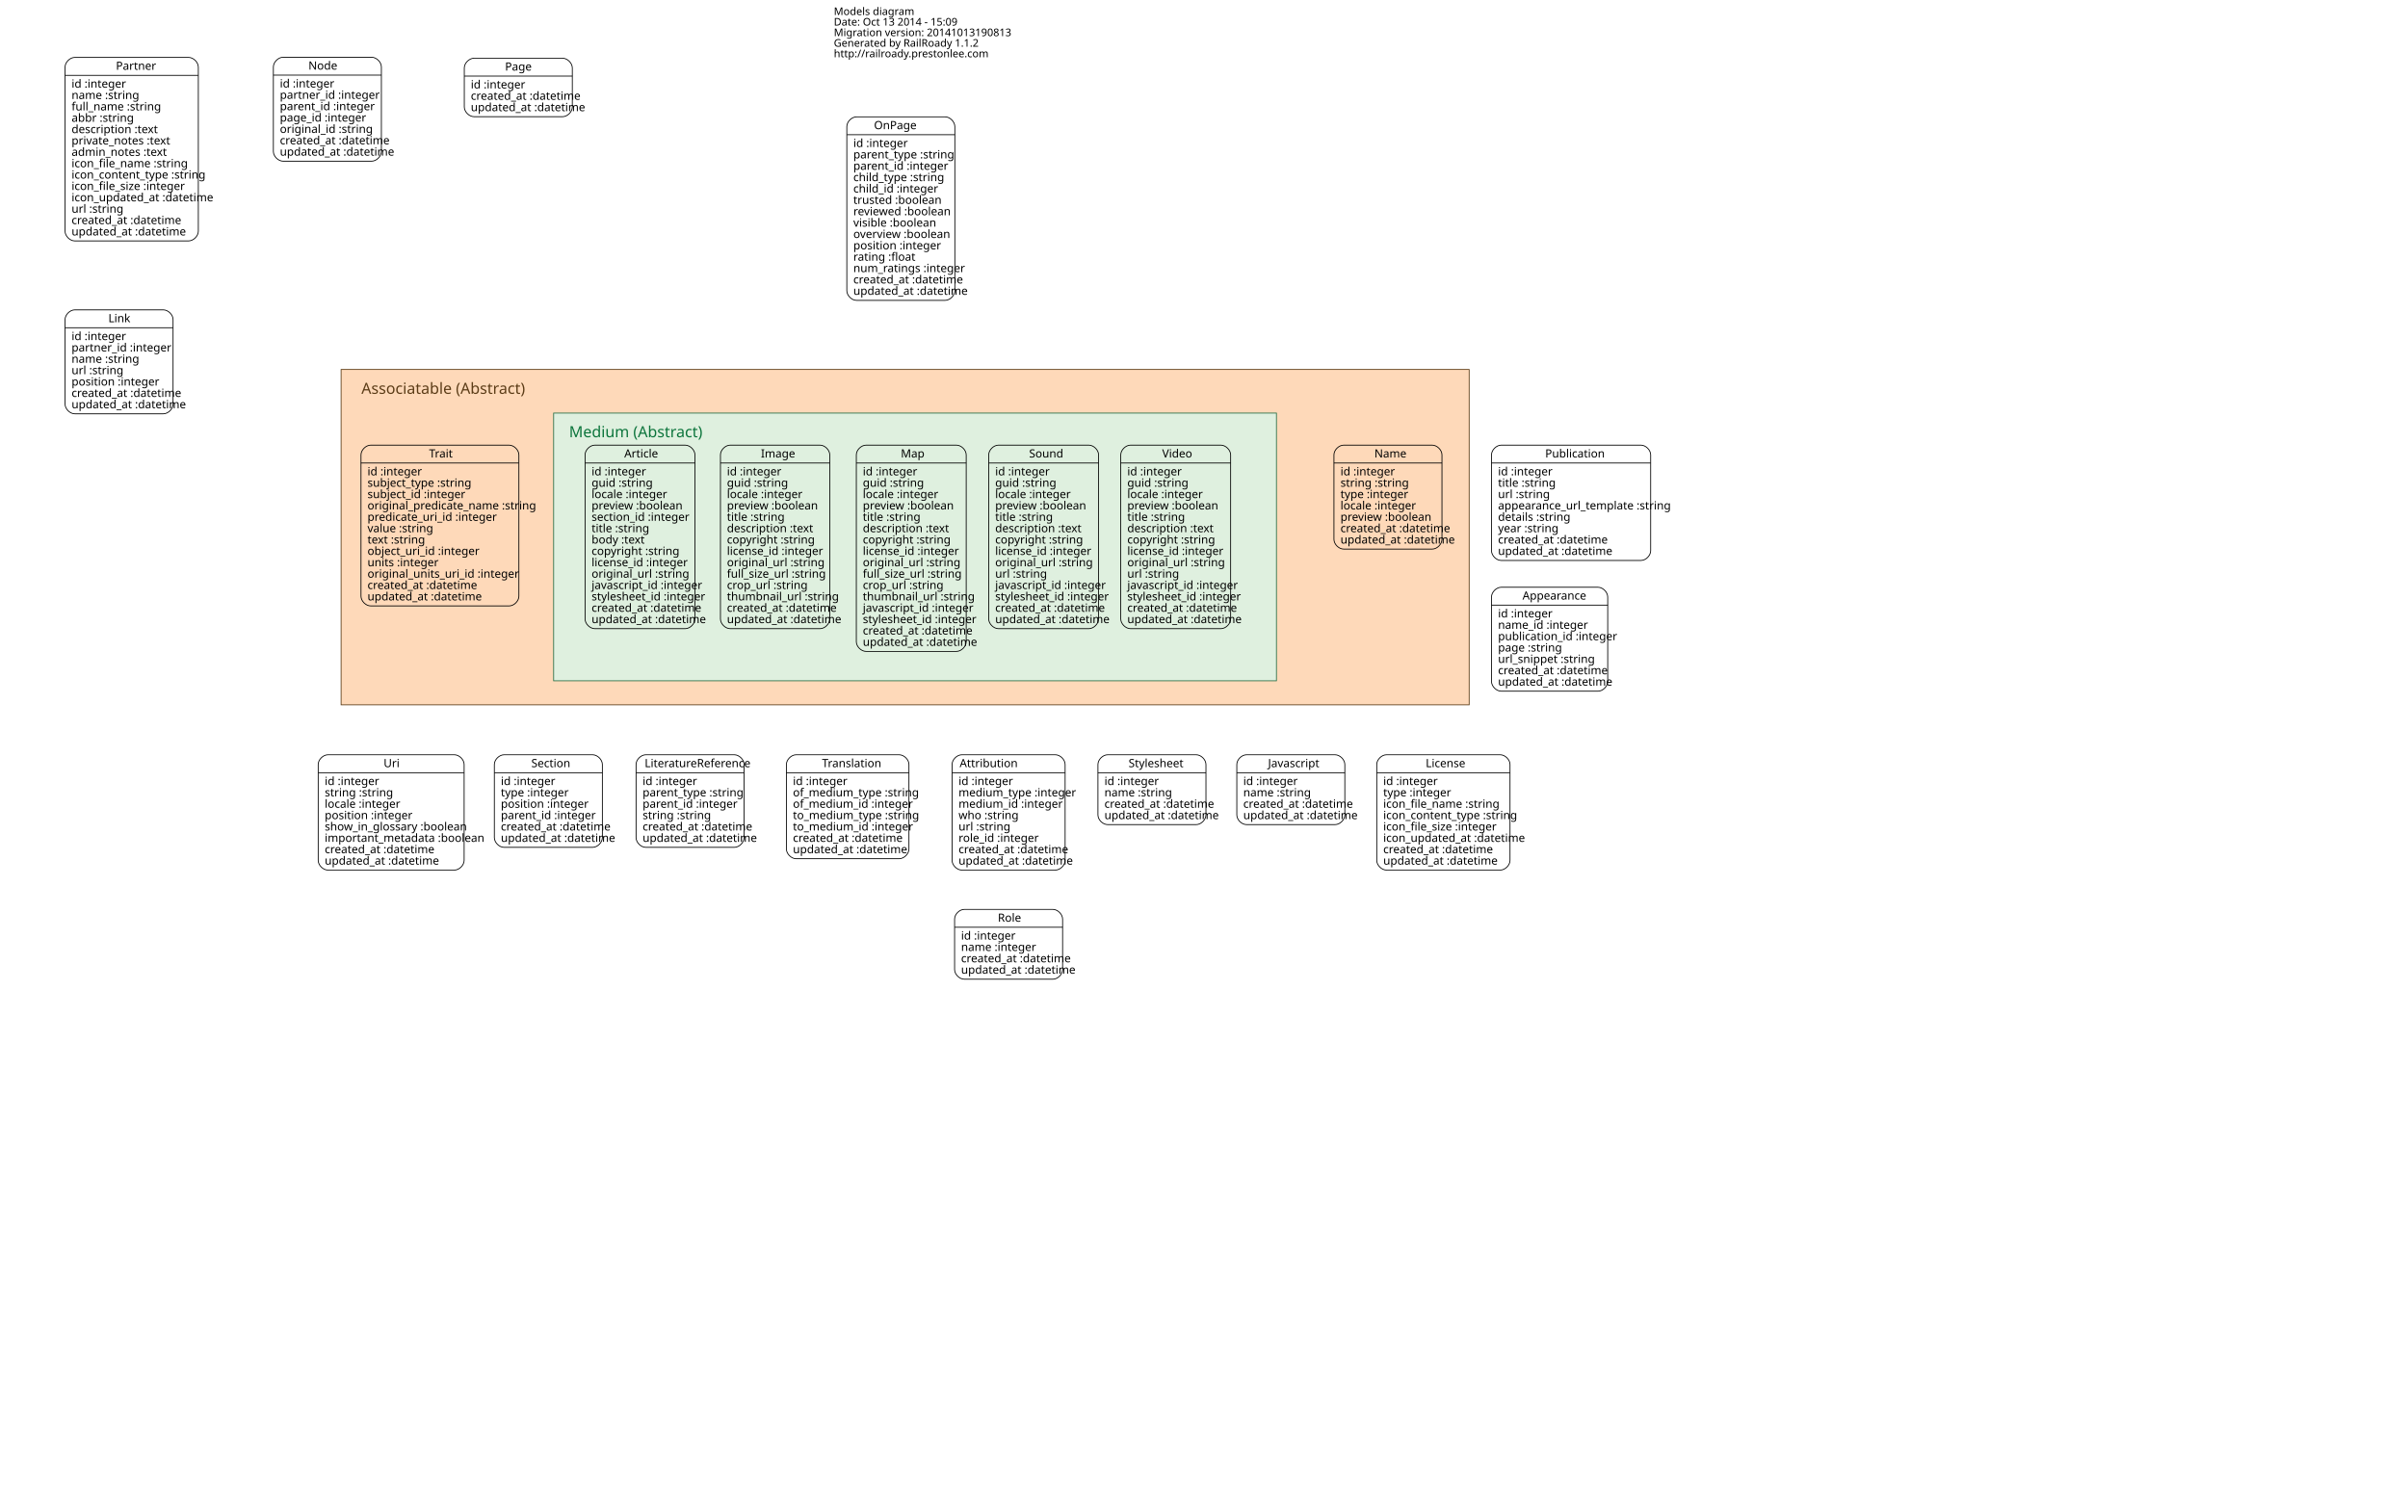
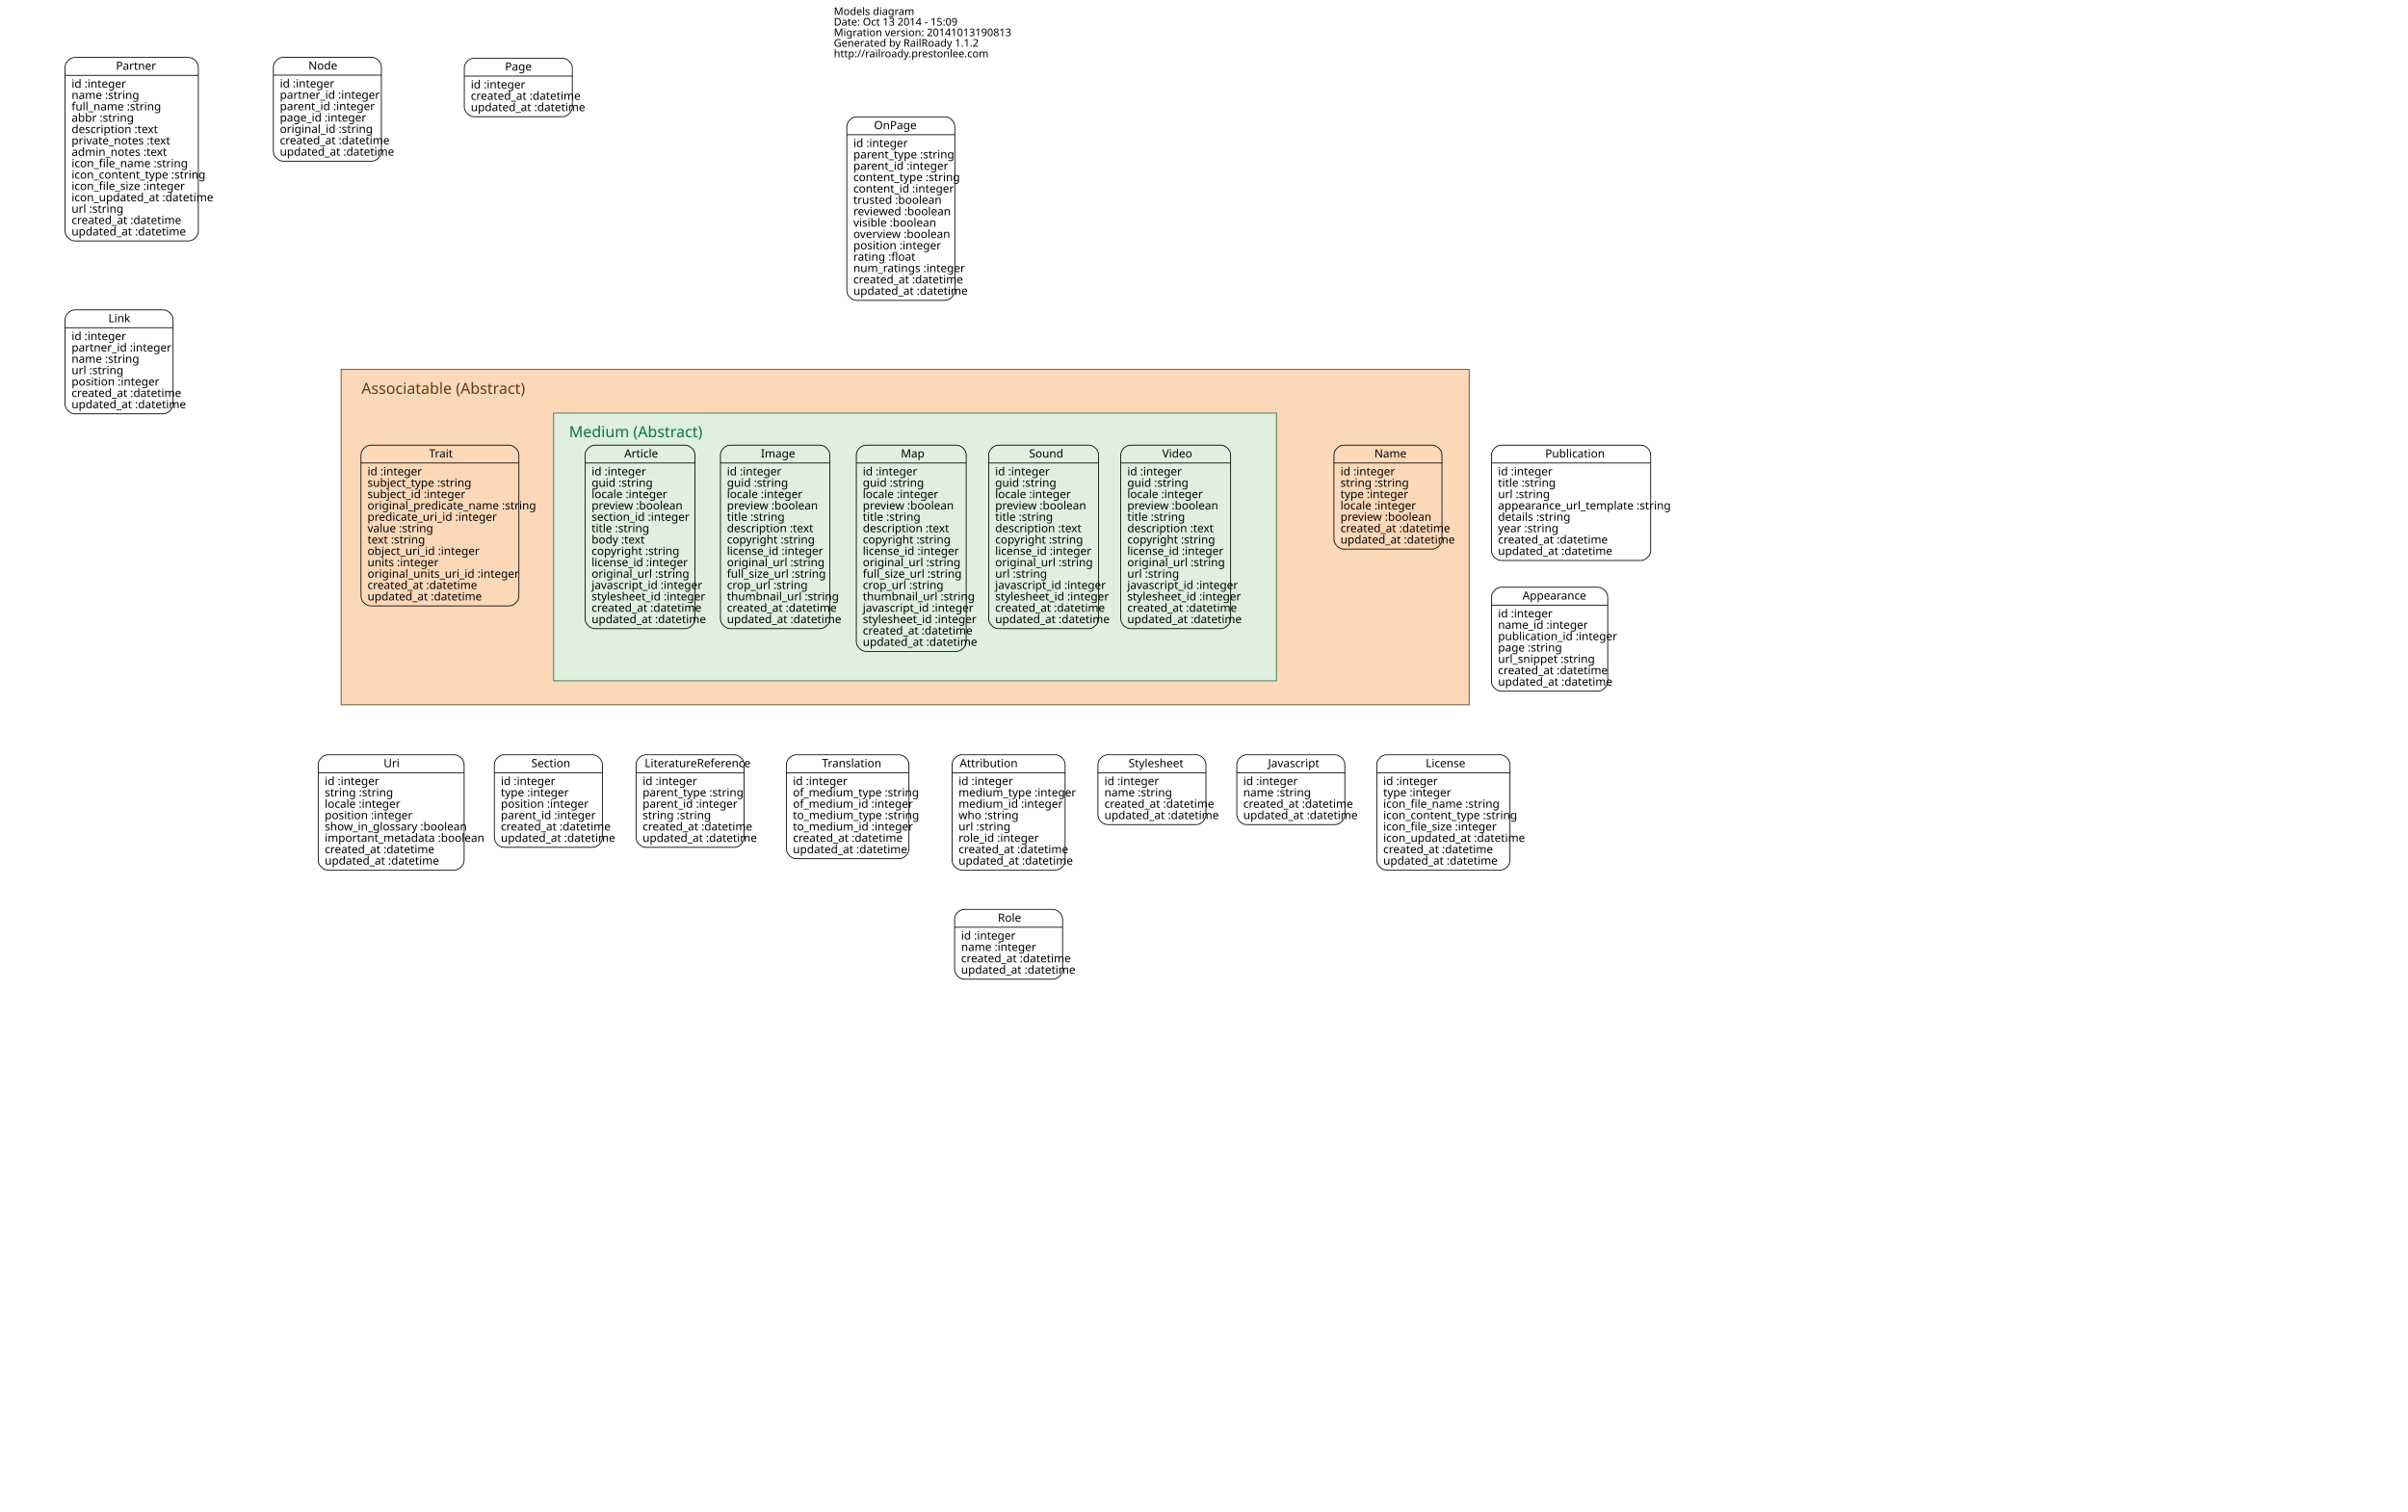
<svg xmlns="http://www.w3.org/2000/svg" version="1.1" id="Layer_1" x="0px" y="0px" viewBox="1177 -534 2965 1861" enable-background="new 1177 -534 2965 1861" xml:space="preserve">
  <rect x="1597" y="-79" fill="#FED9B9" stroke="#5B3B14" width="1389" height="413" />
  <rect x="1858.7" y="-25.3" fill="#DFF0DF" stroke="#276D45" width="890" height="329.7" />
  <g id="node1">
    <text transform="matrix(1 0 0 1 2203.702 -515.4961)" font-family="'Times-Roman'" font-size="12.998">Models diagram</text>
    <text transform="matrix(1 0 0 1 2203.702 -502.4976)" font-family="'Times-Roman'" font-size="12.998">Date: Oct 13 2014 - 15:09</text>
    <text transform="matrix(1 0 0 1 2203.702 -489.499)" font-family="'Times-Roman'" font-size="12.998">Migration version: 20141013190813</text>
    <text transform="matrix(1 0 0 1 2203.702 -476.5004)" font-family="'Times-Roman'" font-size="12.998">Generated by RailRoady 1.1.2</text>
    <text transform="matrix(1 0 0 1 2203.702 -463.502)" font-family="'Times-Roman'" font-size="12.998">http://railroady.prestonlee.com</text>
  </g>
  <g id="node2">
    <path fill="none" stroke="#000000" d="M3025.5,317.2h119.1c6,0,12-6,12-12v-104c0-6-6-12-12-12h-119.1c-6,0-12,6-12,12v104   C3013.5,311.2,3019.5,317.2,3025.5,317.2" />
    <text transform="matrix(1 0 0 1 3051.676 204.3717)" font-family="'Times-Roman'" font-size="13.998">Appearance</text>
    <line fill="none" stroke="#000000" x1="3013.5" y1="211.2" x2="3156.7" y2="211.2" />
    <text transform="matrix(1 0 0 1 3021.534 226.3698)" font-family="'Times-Roman'" font-size="13.998">id :integer</text>
    <text transform="matrix(1 0 0 1 3021.534 240.3678)" font-family="'Times-Roman'" font-size="13.998">name_id :integer</text>
    <text transform="matrix(1 0 0 1 3021.534 254.3659)" font-family="'Times-Roman'" font-size="13.998">publication_id :integer</text>
    <text transform="matrix(1 0 0 1 3021.534 268.3649)" font-family="'Times-Roman'" font-size="13.998">page :string</text>
    <text transform="matrix(1 0 0 1 3021.534 282.3629)" font-family="'Times-Roman'" font-size="13.998">url_snippet :string</text>
    <text transform="matrix(1 0 0 1 3021.534 296.361)" font-family="'Times-Roman'" font-size="13.998">created_at :datetime</text>
    <text transform="matrix(1 0 0 1 3021.534 310.36)" font-family="'Times-Roman'" font-size="13.998">updated_at :datetime</text>
  </g>
  <g id="node3">
    <path fill="none" stroke="#000000" d="M1909.4,240.2h111.3c6,0,12-6,12-12v-202c0-6-6-12-12-12h-111.3c-6,0-12,6-12,12v202   C1897.4,234.2,1903.4,240.2,1909.4,240.2" />
    <text transform="matrix(1 0 0 1 1945.684 29.4003)" font-family="'Times-Roman'" font-size="13.998">Article</text>
    <line fill="none" stroke="#000000" x1="1897.4" y1="36.2" x2="2032.8" y2="36.2" />
    <text transform="matrix(1 0 0 1 1905.446 51.3974)" font-family="'Times-Roman'" font-size="13.998">id :integer</text>
    <text transform="matrix(1 0 0 1 1905.446 65.3954)" font-family="'Times-Roman'" font-size="13.998">guid :string</text>
    <text transform="matrix(1 0 0 1 1905.446 79.3945)" font-family="'Times-Roman'" font-size="13.998">locale :integer</text>
    <text transform="matrix(1 0 0 1 1905.446 93.3925)" font-family="'Times-Roman'" font-size="13.998">preview :boolean</text>
    <text transform="matrix(1 0 0 1 1905.446 107.3906)" font-family="'Times-Roman'" font-size="13.998">section_id :integer</text>
    <text transform="matrix(1 0 0 1 1905.446 121.3896)" font-family="'Times-Roman'" font-size="13.998">title :string</text>
    <text transform="matrix(1 0 0 1 1905.446 135.3876)" font-family="'Times-Roman'" font-size="13.998">body :text</text>
    <text transform="matrix(1 0 0 1 1905.446 149.3857)" font-family="'Times-Roman'" font-size="13.998">copyright :string</text>
    <text transform="matrix(1 0 0 1 1905.446 163.3847)" font-family="'Times-Roman'" font-size="13.998">license_id :integer</text>
    <text transform="matrix(1 0 0 1 1905.446 177.3828)" font-family="'Times-Roman'" font-size="13.998">original_url :string</text>
    <text transform="matrix(1 0 0 1 1905.446 191.3818)" font-family="'Times-Roman'" font-size="13.998">javascript_id :integer</text>
    <text transform="matrix(1 0 0 1 1905.446 205.3798)" font-family="'Times-Roman'" font-size="13.998">stylesheet_id :integer</text>
    <text transform="matrix(1 0 0 1 1905.446 219.3779)" font-family="'Times-Roman'" font-size="13.998">created_at :datetime</text>
    <text transform="matrix(1 0 0 1 1905.446 233.3769)" font-family="'Times-Roman'" font-size="13.998">updated_at :datetime</text>
  </g>
  <g id="node4">
    <path fill="none" stroke="#000000" d="M2231.7-164.1h109c6,0,12-6,12-12v-202c0-6-6-12-12-12h-109c-6,0-12,6-12,12v202   C2219.7-170.1,2225.7-164.1,2231.7-164.1" />
    <text transform="matrix(1 0 0 1 2253.177 -374.9135)" font-family="'Times-Roman'" font-size="13.998">OnPage</text>
    <line fill="none" stroke="#000000" x1="2219.7" y1="-368.1" x2="2352.7" y2="-368.1" />
    <text transform="matrix(1 0 0 1 2227.721 -352.9164)" font-family="'Times-Roman'" font-size="13.998">id :integer</text>
    <text transform="matrix(1 0 0 1 2227.721 -338.9183)" font-family="'Times-Roman'" font-size="13.998">parent_type :string</text>
    <text transform="matrix(1 0 0 1 2227.721 -324.9193)" font-family="'Times-Roman'" font-size="13.998">parent_id :integer</text>
-     <text transform="matrix(1 0 0 1 2227.721 -310.9213)" font-family="'Times-Roman'" font-size="13.998">child_type :string</text>
-     <text transform="matrix(1 0 0 1 2227.721 -296.9222)" font-family="'Times-Roman'" font-size="13.998">child_id :integer</text>
+     <text transform="matrix(1 0 0 1 2227.721 -310.9213)" font-family="'Times-Roman'" font-size="13.998">content_type :string</text>
+     <text transform="matrix(1 0 0 1 2227.721 -296.9222)" font-family="'Times-Roman'" font-size="13.998">content_id :integer</text>
    <text transform="matrix(1 0 0 1 2227.721 -282.9242)" font-family="'Times-Roman'" font-size="13.998">trusted :boolean</text>
    <text transform="matrix(1 0 0 1 2227.721 -268.9261)" font-family="'Times-Roman'" font-size="13.998">reviewed :boolean</text>
    <text transform="matrix(1 0 0 1 2227.721 -254.9271)" font-family="'Times-Roman'" font-size="13.998">visible :boolean</text>
    <text transform="matrix(1 0 0 1 2227.721 -240.9291)" font-family="'Times-Roman'" font-size="13.998">overview :boolean</text>
    <text transform="matrix(1 0 0 1 2227.721 -226.931)" font-family="'Times-Roman'" font-size="13.998">position :integer</text>
    <text transform="matrix(1 0 0 1 2227.721 -212.932)" font-family="'Times-Roman'" font-size="13.998">rating :float</text>
    <text transform="matrix(1 0 0 1 2227.721 -198.934)" font-family="'Times-Roman'" font-size="13.998">num_ratings :integer</text>
    <text transform="matrix(1 0 0 1 2227.721 -184.9359)" font-family="'Times-Roman'" font-size="13.998">created_at :datetime</text>
    <text transform="matrix(1 0 0 1 2227.721 -170.9369)" font-family="'Times-Roman'" font-size="13.998">updated_at :datetime</text>
  </g>
  <g id="node5">
    <path fill="none" stroke="#000000" d="M2361.3,537.5h115.2c6,0,12-6,12-12v-118c0-6-6-12-12-12h-115.2c-6,0-12,6-12,12v118   C2349.3,531.5,2355.3,537.5,2361.3,537.5" />
    <text transform="matrix(1 0 0 1 2358.624 410.7579)" font-family="'Times-Roman'" font-size="13.998">Attribution</text>
    <line fill="none" stroke="#000000" x1="2349.3" y1="417.6" x2="2488.5" y2="417.6" />
    <text transform="matrix(1 0 0 1 2357.275 432.755)" font-family="'Times-Roman'" font-size="13.998">id :integer</text>
    <text transform="matrix(1 0 0 1 2357.275 446.754)" font-family="'Times-Roman'" font-size="13.998">medium_type :integer</text>
    <text transform="matrix(1 0 0 1 2357.275 460.7521)" font-family="'Times-Roman'" font-size="13.998">medium_id :integer</text>
    <text transform="matrix(1 0 0 1 2357.275 474.7501)" font-family="'Times-Roman'" font-size="13.998">who :string</text>
    <text transform="matrix(1 0 0 1 2357.275 488.7491)" font-family="'Times-Roman'" font-size="13.998">url :string</text>
    <text transform="matrix(1 0 0 1 2357.275 502.7472)" font-family="'Times-Roman'" font-size="13.998">role_id :integer</text>
    <text transform="matrix(1 0 0 1 2357.275 516.7452)" font-family="'Times-Roman'" font-size="13.998">created_at :datetime</text>
    <text transform="matrix(1 0 0 1 2357.275 530.7443)" font-family="'Times-Roman'" font-size="13.998">updated_at :datetime</text>
  </g>
  <g id="node11">
    <path fill="none" stroke="#000000" d="M1972.2,509.5h109c6,0,12-6,12-12v-90c0-6-6-12-12-12h-109c-6,0-12,6-12,12v90   C1960.2,503.5,1966.2,509.5,1972.2,509.5" />
    <text transform="matrix(1 0 0 1 1970.796 410.7576)" font-family="'Times-Roman'" font-size="13.998">LiteratureReference</text>
    <line fill="none" stroke="#000000" x1="1960.2" y1="417.6" x2="2093.2" y2="417.6" />
    <text transform="matrix(1 0 0 1 1968.245 432.7556)" font-family="'Times-Roman'" font-size="13.998">id :integer</text>
    <text transform="matrix(1 0 0 1 1968.245 446.7537)" font-family="'Times-Roman'" font-size="13.998">parent_type :string</text>
    <text transform="matrix(1 0 0 1 1968.245 460.7517)" font-family="'Times-Roman'" font-size="13.998">parent_id :integer</text>
    <text transform="matrix(1 0 0 1 1968.245 474.7507)" font-family="'Times-Roman'" font-size="13.998">string :string</text>
    <text transform="matrix(1 0 0 1 1968.245 488.7488)" font-family="'Times-Roman'" font-size="13.998">created_at :datetime</text>
    <text transform="matrix(1 0 0 1 1968.245 502.7468)" font-family="'Times-Roman'" font-size="13.998">updated_at :datetime</text>
  </g>
  <g id="node27">
    <path fill="none" stroke="#000000" d="M2157.3,523.5h126.9c6,0,12-6,12-12v-104c0-6-6-12-12-12h-126.9c-6,0-12,6-12,12v104   C2145.3,517.5,2151.3,523.5,2157.3,523.5" />
    <text transform="matrix(1 0 0 1 2189.172 410.7578)" font-family="'Times-Roman'" font-size="13.998">Translation</text>
    <line fill="none" stroke="#000000" x1="2145.3" y1="417.6" x2="2296.3" y2="417.6" />
    <text transform="matrix(1 0 0 1 2153.343 432.7548)" font-family="'Times-Roman'" font-size="13.998">id :integer</text>
    <text transform="matrix(1 0 0 1 2153.343 446.7538)" font-family="'Times-Roman'" font-size="13.998">of_medium_type :string</text>
    <text transform="matrix(1 0 0 1 2153.343 460.7519)" font-family="'Times-Roman'" font-size="13.998">of_medium_id :integer</text>
    <text transform="matrix(1 0 0 1 2153.343 474.7499)" font-family="'Times-Roman'" font-size="13.998">to_medium_type :string</text>
    <text transform="matrix(1 0 0 1 2153.343 488.749)" font-family="'Times-Roman'" font-size="13.998">to_medium_id :integer</text>
    <text transform="matrix(1 0 0 1 2153.343 502.747)" font-family="'Times-Roman'" font-size="13.998">created_at :datetime</text>
    <text transform="matrix(1 0 0 1 2153.343 516.7451)" font-family="'Times-Roman'" font-size="13.998">updated_at :datetime</text>
  </g>
  <g id="node26">
    <path fill="none" stroke="#000000" d="M1633.5,212.2h170.4c6,0,12-6,12-12v-174c0-6-6-12-12-12h-170.4c-6,0-12,6-12,12v174   C1621.5,206.2,1627.5,212.2,1633.5,212.2" />
    <text transform="matrix(1 0 0 1 1705.319 29.4003)" font-family="'Times-Roman'" font-size="13.998">Trait</text>
    <line fill="none" stroke="#000000" x1="1621.5" y1="36.2" x2="1815.9" y2="36.2" />
    <text transform="matrix(1 0 0 1 1629.468 51.3973)" font-family="'Times-Roman'" font-size="13.998">id :integer</text>
    <text transform="matrix(1 0 0 1 1629.468 65.3954)" font-family="'Times-Roman'" font-size="13.998">subject_type :string</text>
    <text transform="matrix(1 0 0 1 1629.468 79.3944)" font-family="'Times-Roman'" font-size="13.998">subject_id :integer</text>
    <text transform="matrix(1 0 0 1 1629.468 93.3925)" font-family="'Times-Roman'" font-size="13.998">original_predicate_name :string</text>
    <text transform="matrix(1 0 0 1 1629.468 107.3905)" font-family="'Times-Roman'" font-size="13.998">predicate_uri_id :integer</text>
    <text transform="matrix(1 0 0 1 1629.468 121.3895)" font-family="'Times-Roman'" font-size="13.998">value :string</text>
    <text transform="matrix(1 0 0 1 1629.468 135.3876)" font-family="'Times-Roman'" font-size="13.998">text :string</text>
    <text transform="matrix(1 0 0 1 1629.468 149.3866)" font-family="'Times-Roman'" font-size="13.998">object_uri_id :integer</text>
    <text transform="matrix(1 0 0 1 1629.468 163.3846)" font-family="'Times-Roman'" font-size="13.998">units :integer</text>
    <text transform="matrix(1 0 0 1 1629.468 177.3827)" font-family="'Times-Roman'" font-size="13.998">original_units_uri_id :integer</text>
    <text transform="matrix(1 0 0 1 1629.468 191.3817)" font-family="'Times-Roman'" font-size="13.998">created_at :datetime</text>
    <text transform="matrix(1 0 0 1 1629.468 205.3798)" font-family="'Times-Roman'" font-size="13.998">updated_at :datetime</text>
  </g>
  <g id="node6">
    <path fill="none" stroke="#000000" d="M1525.6-335.5h109c6,0,12-6,12-12v-104c0-6-6-12-12-12h-109c-6,0-12,6-12,12v104   C1513.6-341.5,1519.6-335.5,1525.6-335.5" />
    <text transform="matrix(1 0 0 1 1556.793 -448.3041)" font-family="'Times-Roman'" font-size="13.998">Node</text>
    <line fill="none" stroke="#000000" x1="1513.6" y1="-441.5" x2="1646.6" y2="-441.5" />
    <text transform="matrix(1 0 0 1 1521.615 -426.307)" font-family="'Times-Roman'" font-size="13.998">id :integer</text>
    <text transform="matrix(1 0 0 1 1521.615 -412.308)" font-family="'Times-Roman'" font-size="13.998">partner_id :integer</text>
    <text transform="matrix(1 0 0 1 1521.615 -398.3099)" font-family="'Times-Roman'" font-size="13.998">parent_id :integer</text>
    <text transform="matrix(1 0 0 1 1521.615 -384.3119)" font-family="'Times-Roman'" font-size="13.998">page_id :integer</text>
    <text transform="matrix(1 0 0 1 1521.615 -370.3129)" font-family="'Times-Roman'" font-size="13.998">original_id :string</text>
    <text transform="matrix(1 0 0 1 1521.615 -356.3148)" font-family="'Times-Roman'" font-size="13.998">created_at :datetime</text>
    <text transform="matrix(1 0 0 1 1521.615 -342.3168)" font-family="'Times-Roman'" font-size="13.998">updated_at :datetime</text>
  </g>
  <g id="node7">
    <path fill="none" stroke="#000000" d="M2076.1,240.2h110.6c6,0,12-6,12-12v-202c0-6-6-12-12-12h-110.6c-6,0-12,6-12,12v202   C2064.1,234.2,2070.1,240.2,2076.1,240.2" />
    <text transform="matrix(1 0 0 1 2113.907 29.3999)" font-family="'Times-Roman'" font-size="13.998">Image</text>
    <line fill="none" stroke="#000000" x1="2064.1" y1="36.2" x2="2198.7" y2="36.2" />
    <text transform="matrix(1 0 0 1 2072.093 51.3969)" font-family="'Times-Roman'" font-size="13.998">id :integer</text>
    <text transform="matrix(1 0 0 1 2072.093 65.396)" font-family="'Times-Roman'" font-size="13.998">guid :string</text>
    <text transform="matrix(1 0 0 1 2072.093 79.394)" font-family="'Times-Roman'" font-size="13.998">locale :integer</text>
    <text transform="matrix(1 0 0 1 2072.093 93.393)" font-family="'Times-Roman'" font-size="13.998">preview :boolean</text>
    <text transform="matrix(1 0 0 1 2072.093 107.3911)" font-family="'Times-Roman'" font-size="13.998">title :string</text>
    <text transform="matrix(1 0 0 1 2072.093 121.3891)" font-family="'Times-Roman'" font-size="13.998">description :text</text>
    <text transform="matrix(1 0 0 1 2072.093 135.3882)" font-family="'Times-Roman'" font-size="13.998">copyright :string</text>
    <text transform="matrix(1 0 0 1 2072.093 149.3862)" font-family="'Times-Roman'" font-size="13.998">license_id :integer</text>
    <text transform="matrix(1 0 0 1 2072.093 163.3842)" font-family="'Times-Roman'" font-size="13.998">original_url :string</text>
    <text transform="matrix(1 0 0 1 2072.093 177.3833)" font-family="'Times-Roman'" font-size="13.998">full_size_url :string</text>
    <text transform="matrix(1 0 0 1 2072.093 191.3813)" font-family="'Times-Roman'" font-size="13.998">crop_url :string</text>
    <text transform="matrix(1 0 0 1 2072.093 205.3794)" font-family="'Times-Roman'" font-size="13.998">thumbnail_url :string</text>
    <text transform="matrix(1 0 0 1 2072.093 219.3784)" font-family="'Times-Roman'" font-size="13.998">created_at :datetime</text>
    <text transform="matrix(1 0 0 1 2072.093 233.3764)" font-family="'Times-Roman'" font-size="13.998">updated_at :datetime</text>
  </g>
  <g id="node8">
    <path fill="none" stroke="#000000" d="M2711.9,481.5h109c6,0,12-6,12-12v-62c0-6-6-12-12-12h-109c-6,0-12,6-12,12v62   C2699.9,475.6,2705.9,481.5,2711.9,481.5" />
    <text transform="matrix(1 0 0 1 2738.374 410.7576)" font-family="'Times-Roman'" font-size="13.998">Javascript</text>
    <line fill="none" stroke="#000000" x1="2699.9" y1="417.6" x2="2832.9" y2="417.6" />
    <text transform="matrix(1 0 0 1 2707.857 432.7552)" font-family="'Times-Roman'" font-size="13.998">id :integer</text>
    <text transform="matrix(1 0 0 1 2707.857 446.7537)" font-family="'Times-Roman'" font-size="13.998">name :string</text>
    <text transform="matrix(1 0 0 1 2707.857 460.7517)" font-family="'Times-Roman'" font-size="13.998">created_at :datetime</text>
    <text transform="matrix(1 0 0 1 2707.857 474.7503)" font-family="'Times-Roman'" font-size="13.998">updated_at :datetime</text>
  </g>
  <g id="node12">
    <path fill="none" stroke="#000000" d="M2243.4,268.2h111.3c6,0,12-6,12-12v-230c0-6-6-12-12-12h-111.3c-6,0-12,6-12,12v230   C2231.4,262.2,2237.4,268.2,2243.4,268.2" />
    <text transform="matrix(1 0 0 1 2286.219 29.3998)" font-family="'Times-Roman'" font-size="13.998">Map</text>
    <line fill="none" stroke="#000000" x1="2231.4" y1="36.2" x2="2366.7" y2="36.2" />
    <text transform="matrix(1 0 0 1 2239.376 51.3978)" font-family="'Times-Roman'" font-size="13.998">id :integer</text>
    <text transform="matrix(1 0 0 1 2239.376 65.3959)" font-family="'Times-Roman'" font-size="13.998">guid :string</text>
    <text transform="matrix(1 0 0 1 2239.376 79.3939)" font-family="'Times-Roman'" font-size="13.998">locale :integer</text>
    <text transform="matrix(1 0 0 1 2239.376 93.3929)" font-family="'Times-Roman'" font-size="13.998">preview :boolean</text>
    <text transform="matrix(1 0 0 1 2239.376 107.391)" font-family="'Times-Roman'" font-size="13.998">title :string</text>
    <text transform="matrix(1 0 0 1 2239.376 121.389)" font-family="'Times-Roman'" font-size="13.998">description :text</text>
    <text transform="matrix(1 0 0 1 2239.376 135.3881)" font-family="'Times-Roman'" font-size="13.998">copyright :string</text>
    <text transform="matrix(1 0 0 1 2239.376 149.3861)" font-family="'Times-Roman'" font-size="13.998">license_id :integer</text>
    <text transform="matrix(1 0 0 1 2239.376 163.3842)" font-family="'Times-Roman'" font-size="13.998">original_url :string</text>
    <text transform="matrix(1 0 0 1 2239.376 177.3832)" font-family="'Times-Roman'" font-size="13.998">full_size_url :string</text>
    <text transform="matrix(1 0 0 1 2239.376 191.3812)" font-family="'Times-Roman'" font-size="13.998">crop_url :string</text>
    <text transform="matrix(1 0 0 1 2239.376 205.3802)" font-family="'Times-Roman'" font-size="13.998">thumbnail_url :string</text>
    <text transform="matrix(1 0 0 1 2239.376 219.3783)" font-family="'Times-Roman'" font-size="13.998">javascript_id :integer</text>
    <text transform="matrix(1 0 0 1 2239.376 233.3763)" font-family="'Times-Roman'" font-size="13.998">stylesheet_id :integer</text>
    <text transform="matrix(1 0 0 1 2239.376 247.3754)" font-family="'Times-Roman'" font-size="13.998">created_at :datetime</text>
    <text transform="matrix(1 0 0 1 2239.376 261.3734)" font-family="'Times-Roman'" font-size="13.998">updated_at :datetime</text>
  </g>
  <g id="node22">
    <path fill="none" stroke="#000000" d="M2406.4,240.2h111.3c6,0,12-6,12-12v-202c0-6-6-12-12-12h-111.3c-6,0-12,6-12,12v202   C2394.4,234.2,2400.4,240.2,2406.4,240.2" />
    <text transform="matrix(1 0 0 1 2444.168 29.3999)" font-family="'Times-Roman'" font-size="13.998">Sound</text>
    <line fill="none" stroke="#000000" x1="2394.4" y1="36.2" x2="2529.7" y2="36.2" />
    <text transform="matrix(1 0 0 1 2402.385 51.397)" font-family="'Times-Roman'" font-size="13.998">id :integer</text>
    <text transform="matrix(1 0 0 1 2402.385 65.396)" font-family="'Times-Roman'" font-size="13.998">guid :string</text>
    <text transform="matrix(1 0 0 1 2402.385 79.394)" font-family="'Times-Roman'" font-size="13.998">locale :integer</text>
    <text transform="matrix(1 0 0 1 2402.385 93.3931)" font-family="'Times-Roman'" font-size="13.998">preview :boolean</text>
    <text transform="matrix(1 0 0 1 2402.385 107.3911)" font-family="'Times-Roman'" font-size="13.998">title :string</text>
    <text transform="matrix(1 0 0 1 2402.385 121.3892)" font-family="'Times-Roman'" font-size="13.998">description :text</text>
    <text transform="matrix(1 0 0 1 2402.385 135.3882)" font-family="'Times-Roman'" font-size="13.998">copyright :string</text>
    <text transform="matrix(1 0 0 1 2402.385 149.3862)" font-family="'Times-Roman'" font-size="13.998">license_id :integer</text>
    <text transform="matrix(1 0 0 1 2402.385 163.3843)" font-family="'Times-Roman'" font-size="13.998">original_url :string</text>
    <text transform="matrix(1 0 0 1 2402.385 177.3833)" font-family="'Times-Roman'" font-size="13.998">url :string</text>
    <text transform="matrix(1 0 0 1 2402.385 191.3813)" font-family="'Times-Roman'" font-size="13.998">javascript_id :integer</text>
    <text transform="matrix(1 0 0 1 2402.385 205.3794)" font-family="'Times-Roman'" font-size="13.998">stylesheet_id :integer</text>
    <text transform="matrix(1 0 0 1 2402.385 219.3784)" font-family="'Times-Roman'" font-size="13.998">created_at :datetime</text>
    <text transform="matrix(1 0 0 1 2402.385 233.3765)" font-family="'Times-Roman'" font-size="13.998">updated_at :datetime</text>
  </g>
  <g id="node29">
    <path fill="none" stroke="#000000" d="M2569,240.2h111.3c6,0,12-6,12-12v-202c0-6-6-12-12-12H2569c-6,0-12,6-12,12v202   C2557,234.2,2563,240.2,2569,240.2" />
    <text transform="matrix(1 0 0 1 2608.015 29.3999)" font-family="'Times-Roman'" font-size="13.998">Video</text>
    <line fill="none" stroke="#000000" x1="2557" y1="36.2" x2="2692.4" y2="36.2" />
    <text transform="matrix(1 0 0 1 2565.029 51.397)" font-family="'Times-Roman'" font-size="13.998">id :integer</text>
    <text transform="matrix(1 0 0 1 2565.029 65.396)" font-family="'Times-Roman'" font-size="13.998">guid :string</text>
    <text transform="matrix(1 0 0 1 2565.029 79.394)" font-family="'Times-Roman'" font-size="13.998">locale :integer</text>
    <text transform="matrix(1 0 0 1 2565.029 93.3931)" font-family="'Times-Roman'" font-size="13.998">preview :boolean</text>
    <text transform="matrix(1 0 0 1 2565.029 107.3911)" font-family="'Times-Roman'" font-size="13.998">title :string</text>
    <text transform="matrix(1 0 0 1 2565.029 121.3892)" font-family="'Times-Roman'" font-size="13.998">description :text</text>
    <text transform="matrix(1 0 0 1 2565.029 135.3882)" font-family="'Times-Roman'" font-size="13.998">copyright :string</text>
    <text transform="matrix(1 0 0 1 2565.029 149.3862)" font-family="'Times-Roman'" font-size="13.998">license_id :integer</text>
    <text transform="matrix(1 0 0 1 2565.029 163.3843)" font-family="'Times-Roman'" font-size="13.998">original_url :string</text>
    <text transform="matrix(1 0 0 1 2565.029 177.3833)" font-family="'Times-Roman'" font-size="13.998">url :string</text>
    <text transform="matrix(1 0 0 1 2565.029 191.3813)" font-family="'Times-Roman'" font-size="13.998">javascript_id :integer</text>
    <text transform="matrix(1 0 0 1 2565.029 205.3794)" font-family="'Times-Roman'" font-size="13.998">stylesheet_id :integer</text>
    <text transform="matrix(1 0 0 1 2565.029 219.3784)" font-family="'Times-Roman'" font-size="13.998">created_at :datetime</text>
    <text transform="matrix(1 0 0 1 2565.029 233.3765)" font-family="'Times-Roman'" font-size="13.998">updated_at :datetime</text>
  </g>
  <g id="node9">
    <path fill="none" stroke="#000000" d="M2884.2,537.5h140.1c6,0,12-6,12-12v-118c0-6-6-12-12-12h-140.1c-6,0-12,6-12,12v118   C2872.2,531.5,2878.2,537.5,2884.2,537.5" />
    <text transform="matrix(1 0 0 1 2932.513 410.7573)" font-family="'Times-Roman'" font-size="13.998">License</text>
    <line fill="none" stroke="#000000" x1="2872.2" y1="417.6" x2="3036.3" y2="417.6" />
    <text transform="matrix(1 0 0 1 2880.227 432.7549)" font-family="'Times-Roman'" font-size="13.998">id :integer</text>
    <text transform="matrix(1 0 0 1 2880.227 446.7534)" font-family="'Times-Roman'" font-size="13.998">type :integer</text>
    <text transform="matrix(1 0 0 1 2880.227 460.7519)" font-family="'Times-Roman'" font-size="13.998">icon_file_name :string</text>
    <text transform="matrix(1 0 0 1 2880.227 474.7505)" font-family="'Times-Roman'" font-size="13.998">icon_content_type :string</text>
    <text transform="matrix(1 0 0 1 2880.227 488.7485)" font-family="'Times-Roman'" font-size="13.998">icon_file_size :integer</text>
    <text transform="matrix(1 0 0 1 2880.227 502.747)" font-family="'Times-Roman'" font-size="13.998">icon_updated_at :datetime</text>
    <text transform="matrix(1 0 0 1 2880.227 516.7456)" font-family="'Times-Roman'" font-size="13.998">created_at :datetime</text>
    <text transform="matrix(1 0 0 1 2880.227 530.7437)" font-family="'Times-Roman'" font-size="13.998">updated_at :datetime</text>
  </g>
  <g id="node10">
    <path fill="none" stroke="#000000" d="M1269.1-24.4h109c6,0,12-6,12-12v-104c0-6-6-12-12-12h-109c-6,0-12,6-12,12v104   C1257.1-30.4,1263.1-24.4,1269.1-24.4" />
    <text transform="matrix(1 0 0 1 1310.424 -137.1808)" font-family="'Times-Roman'" font-size="13.998">Link</text>
    <line fill="none" stroke="#000000" x1="1257.1" y1="-130.4" x2="1390.1" y2="-130.4" />
    <text transform="matrix(1 0 0 1 1265.14 -115.1838)" font-family="'Times-Roman'" font-size="13.998">id :integer</text>
    <text transform="matrix(1 0 0 1 1265.14 -101.1848)" font-family="'Times-Roman'" font-size="13.998">partner_id :integer</text>
    <text transform="matrix(1 0 0 1 1265.14 -87.1867)" font-family="'Times-Roman'" font-size="13.998">name :string</text>
    <text transform="matrix(1 0 0 1 1265.14 -73.1887)" font-family="'Times-Roman'" font-size="13.998">url :string</text>
    <text transform="matrix(1 0 0 1 1265.14 -59.1896)" font-family="'Times-Roman'" font-size="13.998">position :integer</text>
    <text transform="matrix(1 0 0 1 1265.14 -45.1916)" font-family="'Times-Roman'" font-size="13.998">created_at :datetime</text>
    <text transform="matrix(1 0 0 1 1265.14 -31.1935)" font-family="'Times-Roman'" font-size="13.998">updated_at :datetime</text>
  </g>
  <g id="node13">
    <path fill="none" stroke="#000000" d="M2831.5,142.2h109c6,0,12-6,12-12v-104c0-6-6-12-12-12h-109c-6,0-12,6-12,12v104   C2819.5,136.2,2825.5,142.2,2831.5,142.2" />
    <text transform="matrix(1 0 0 1 2869.312 29.4001)" font-family="'Times-Roman'" font-size="13.998">Name</text>
    <line fill="none" stroke="#000000" x1="2819.5" y1="36.2" x2="2952.5" y2="36.2" />
    <text transform="matrix(1 0 0 1 2827.526 51.3976)" font-family="'Times-Roman'" font-size="13.998">id :integer</text>
    <text transform="matrix(1 0 0 1 2827.526 65.3956)" font-family="'Times-Roman'" font-size="13.998">string :string</text>
    <text transform="matrix(1 0 0 1 2827.526 79.3942)" font-family="'Times-Roman'" font-size="13.998">type :integer</text>
    <text transform="matrix(1 0 0 1 2827.526 93.3927)" font-family="'Times-Roman'" font-size="13.998">locale :integer</text>
    <text transform="matrix(1 0 0 1 2827.526 107.3912)" font-family="'Times-Roman'" font-size="13.998">preview :boolean</text>
    <text transform="matrix(1 0 0 1 2827.526 121.3893)" font-family="'Times-Roman'" font-size="13.998">created_at :datetime</text>
    <text transform="matrix(1 0 0 1 2827.526 135.3878)" font-family="'Times-Roman'" font-size="13.998">updated_at :datetime</text>
  </g>
  <g id="node19">
    <path fill="none" stroke="#000000" d="M3025.5,156.2h172c6,0,12-6,12-12v-118c0-6-6-12-12-12h-172c-6,0-12,6-12,12v118   C3013.5,150.2,3019.5,156.2,3025.5,156.2" />
    <text transform="matrix(1 0 0 1 3079.629 29.3997)" font-family="'Times-Roman'" font-size="13.998">Publication</text>
    <line fill="none" stroke="#000000" x1="3013.5" y1="36.2" x2="3209.5" y2="36.2" />
    <text transform="matrix(1 0 0 1 3021.534 51.3972)" font-family="'Times-Roman'" font-size="13.998">id :integer</text>
    <text transform="matrix(1 0 0 1 3021.534 65.3958)" font-family="'Times-Roman'" font-size="13.998">title :string</text>
    <text transform="matrix(1 0 0 1 3021.534 79.3943)" font-family="'Times-Roman'" font-size="13.998">url :string</text>
    <text transform="matrix(1 0 0 1 3021.534 93.3928)" font-family="'Times-Roman'" font-size="13.998">appearance_url_template :string</text>
    <text transform="matrix(1 0 0 1 3021.534 107.3909)" font-family="'Times-Roman'" font-size="13.998">details :string</text>
    <text transform="matrix(1 0 0 1 3021.534 121.3894)" font-family="'Times-Roman'" font-size="13.998">year :string</text>
    <text transform="matrix(1 0 0 1 3021.534 135.388)" font-family="'Times-Roman'" font-size="13.998">created_at :datetime</text>
    <text transform="matrix(1 0 0 1 3021.534 149.386)" font-family="'Times-Roman'" font-size="13.998">updated_at :datetime</text>
  </g>
  <g id="node20">
    <path fill="none" stroke="#000000" d="M2364.4,671.9h109c6,0,12-6,12-12v-62c0-6-6-12-12-12h-109c-6,0-12,6-12,12v62   C2352.4,665.9,2358.4,671.9,2364.4,671.9" />
    <text transform="matrix(1 0 0 1 2405.671 601.0862)" font-family="'Times-Roman'" font-size="13.998">Role</text>
    <line fill="none" stroke="#000000" x1="2352.4" y1="607.9" x2="2485.4" y2="607.9" />
    <text transform="matrix(1 0 0 1 2360.391 623.0837)" font-family="'Times-Roman'" font-size="13.998">id :integer</text>
    <text transform="matrix(1 0 0 1 2360.391 637.0818)" font-family="'Times-Roman'" font-size="13.998">name :integer</text>
    <text transform="matrix(1 0 0 1 2360.391 651.0803)" font-family="'Times-Roman'" font-size="13.998">created_at :datetime</text>
    <text transform="matrix(1 0 0 1 2360.391 665.0789)" font-family="'Times-Roman'" font-size="13.998">updated_at :datetime</text>
  </g>
  <g id="node21">
    <path fill="none" stroke="#000000" d="M1797.7,509.5h109c6,0,12-6,12-12v-90c0-6-6-12-12-12h-109c-6,0-12,6-12,12v90   C1785.7,503.5,1791.7,509.5,1797.7,509.5" />
    <text transform="matrix(1 0 0 1 1831.197 410.7577)" font-family="'Times-Roman'" font-size="13.998">Section</text>
    <line fill="none" stroke="#000000" x1="1785.7" y1="417.6" x2="1918.7" y2="417.6" />
    <text transform="matrix(1 0 0 1 1793.688 432.7548)" font-family="'Times-Roman'" font-size="13.998">id :integer</text>
    <text transform="matrix(1 0 0 1 1793.688 446.7538)" font-family="'Times-Roman'" font-size="13.998">type :integer</text>
    <text transform="matrix(1 0 0 1 1793.688 460.7518)" font-family="'Times-Roman'" font-size="13.998">position :integer</text>
    <text transform="matrix(1 0 0 1 1793.688 474.7499)" font-family="'Times-Roman'" font-size="13.998">parent_id :integer</text>
    <text transform="matrix(1 0 0 1 1793.688 488.7489)" font-family="'Times-Roman'" font-size="13.998">created_at :datetime</text>
    <text transform="matrix(1 0 0 1 1793.688 502.7469)" font-family="'Times-Roman'" font-size="13.998">updated_at :datetime</text>
  </g>
  <g id="node28">
    <path fill="none" stroke="#000000" d="M1580.8,537.5h155.7c6,0,12-6,12-12v-118c0-6-6-12-12-12h-155.7c-6,0-12,6-12,12v118   C1568.8,531.5,1574.8,537.5,1580.8,537.5" />
    <text transform="matrix(1 0 0 1 1649.348 410.7571)" font-family="'Times-Roman'" font-size="13.998">Uri</text>
    <line fill="none" stroke="#000000" x1="1568.8" y1="417.6" x2="1748.5" y2="417.6" />
    <text transform="matrix(1 0 0 1 1576.847 432.755)" font-family="'Times-Roman'" font-size="13.998">id :integer</text>
    <text transform="matrix(1 0 0 1 1576.847 446.7532)" font-family="'Times-Roman'" font-size="13.998">string :string</text>
    <text transform="matrix(1 0 0 1 1576.847 460.7522)" font-family="'Times-Roman'" font-size="13.998">locale :integer</text>
    <text transform="matrix(1 0 0 1 1576.847 474.7501)" font-family="'Times-Roman'" font-size="13.998">position :integer</text>
    <text transform="matrix(1 0 0 1 1576.847 488.7483)" font-family="'Times-Roman'" font-size="13.998">show_in_glossary :boolean</text>
    <text transform="matrix(1 0 0 1 1576.847 502.7473)" font-family="'Times-Roman'" font-size="13.998">important_metadata :boolean</text>
    <text transform="matrix(1 0 0 1 1576.847 516.7452)" font-family="'Times-Roman'" font-size="13.998">created_at :datetime</text>
    <text transform="matrix(1 0 0 1 1576.847 530.7434)" font-family="'Times-Roman'" font-size="13.998">updated_at :datetime</text>
  </g>
  <g id="node23">
    <path fill="none" stroke="#000000" d="M1269.1-237.3h140.1c6,0,12-6,12-12v-202c0-6-6-12-12-12h-140.1c-6,0-12,6-12,12v202   C1257.1-243.3,1263.1-237.3,1269.1-237.3" />
    <text transform="matrix(1 0 0 1 1319.756 -448.0374)" font-family="'Times-Roman'" font-size="13.998">Partner</text>
    <line fill="none" stroke="#000000" x1="1257.1" y1="-441.2" x2="1421.2" y2="-441.2" />
    <text transform="matrix(1 0 0 1 1265.14 -426.0403)" font-family="'Times-Roman'" font-size="13.998">id :integer</text>
    <text transform="matrix(1 0 0 1 1265.14 -412.0413)" font-family="'Times-Roman'" font-size="13.998">name :string</text>
    <text transform="matrix(1 0 0 1 1265.14 -398.0433)" font-family="'Times-Roman'" font-size="13.998">full_name :string</text>
    <text transform="matrix(1 0 0 1 1265.14 -384.0443)" font-family="'Times-Roman'" font-size="13.998">abbr :string</text>
    <text transform="matrix(1 0 0 1 1265.14 -370.0462)" font-family="'Times-Roman'" font-size="13.998">description :text</text>
    <text transform="matrix(1 0 0 1 1265.14 -356.0482)" font-family="'Times-Roman'" font-size="13.998">private_notes :text</text>
    <text transform="matrix(1 0 0 1 1265.14 -342.0491)" font-family="'Times-Roman'" font-size="13.998">admin_notes :text</text>
    <text transform="matrix(1 0 0 1 1265.14 -328.0511)" font-family="'Times-Roman'" font-size="13.998">icon_file_name :string</text>
    <text transform="matrix(1 0 0 1 1265.14 -314.053)" font-family="'Times-Roman'" font-size="13.998">icon_content_type :string</text>
    <text transform="matrix(1 0 0 1 1265.14 -300.054)" font-family="'Times-Roman'" font-size="13.998">icon_file_size :integer</text>
    <text transform="matrix(1 0 0 1 1265.14 -286.056)" font-family="'Times-Roman'" font-size="13.998">icon_updated_at :datetime</text>
    <text transform="matrix(1 0 0 1 1265.14 -272.0579)" font-family="'Times-Roman'" font-size="13.998">url :string</text>
    <text transform="matrix(1 0 0 1 1265.14 -258.0589)" font-family="'Times-Roman'" font-size="13.998">created_at :datetime</text>
    <text transform="matrix(1 0 0 1 1265.14 -244.0609)" font-family="'Times-Roman'" font-size="13.998">updated_at :datetime</text>
  </g>
  <g id="node24">
    <path fill="none" stroke="#000000" d="M2540.9,481.5h109c6,0,12-6,12-12v-62c0-6-6-12-12-12h-109c-6,0-12,6-12,12v62   C2528.9,475.6,2534.9,481.5,2540.9,481.5" />
    <text transform="matrix(1 0 0 1 2566.609 410.7576)" font-family="'Times-Roman'" font-size="13.998">Stylesheet</text>
    <line fill="none" stroke="#000000" x1="2528.9" y1="417.6" x2="2661.9" y2="417.6" />
    <text transform="matrix(1 0 0 1 2536.875 432.7552)" font-family="'Times-Roman'" font-size="13.998">id :integer</text>
    <text transform="matrix(1 0 0 1 2536.875 446.7537)" font-family="'Times-Roman'" font-size="13.998">name :string</text>
    <text transform="matrix(1 0 0 1 2536.875 460.7517)" font-family="'Times-Roman'" font-size="13.998">created_at :datetime</text>
    <text transform="matrix(1 0 0 1 2536.875 474.7503)" font-family="'Times-Roman'" font-size="13.998">updated_at :datetime</text>
  </g>
  <g id="node25">
    <path fill="none" stroke="#000000" d="M1760.7-390.3h109c6,0,12-6,12-12v-48c0-6-6-12-12-12h-109c-6,0-12,6-12,12v48   C1748.7-396.3,1754.7-390.3,1760.7-390.3" />
    <text transform="matrix(1 0 0 1 1798.868 -447.1053)" font-family="'Times-Roman'" font-size="13.998">Page</text>
    <line fill="none" stroke="#000000" x1="1748.7" y1="-440.3" x2="1881.7" y2="-440.3" />
    <text transform="matrix(1 0 0 1 1756.701 -425.1077)" font-family="'Times-Roman'" font-size="13.998">id :integer</text>
    <text transform="matrix(1 0 0 1 1756.701 -411.1092)" font-family="'Times-Roman'" font-size="13.998">created_at :datetime</text>
    <text transform="matrix(1 0 0 1 1756.701 -397.1107)" font-family="'Times-Roman'" font-size="13.998">updated_at :datetime</text>
  </g>
  <text transform="matrix(1 0 0 1 1877.688 4.4395)" fill="#0B743B" font-family="'MyriadPro-Regular'" font-size="19">Medium (Abstract)</text>
  <text transform="matrix(1 0 0 1 1622 -49)" fill="#5B3C17" font-family="'MyriadPro-Regular'" font-size="19">Associatable (Abstract)</text>
</svg>
